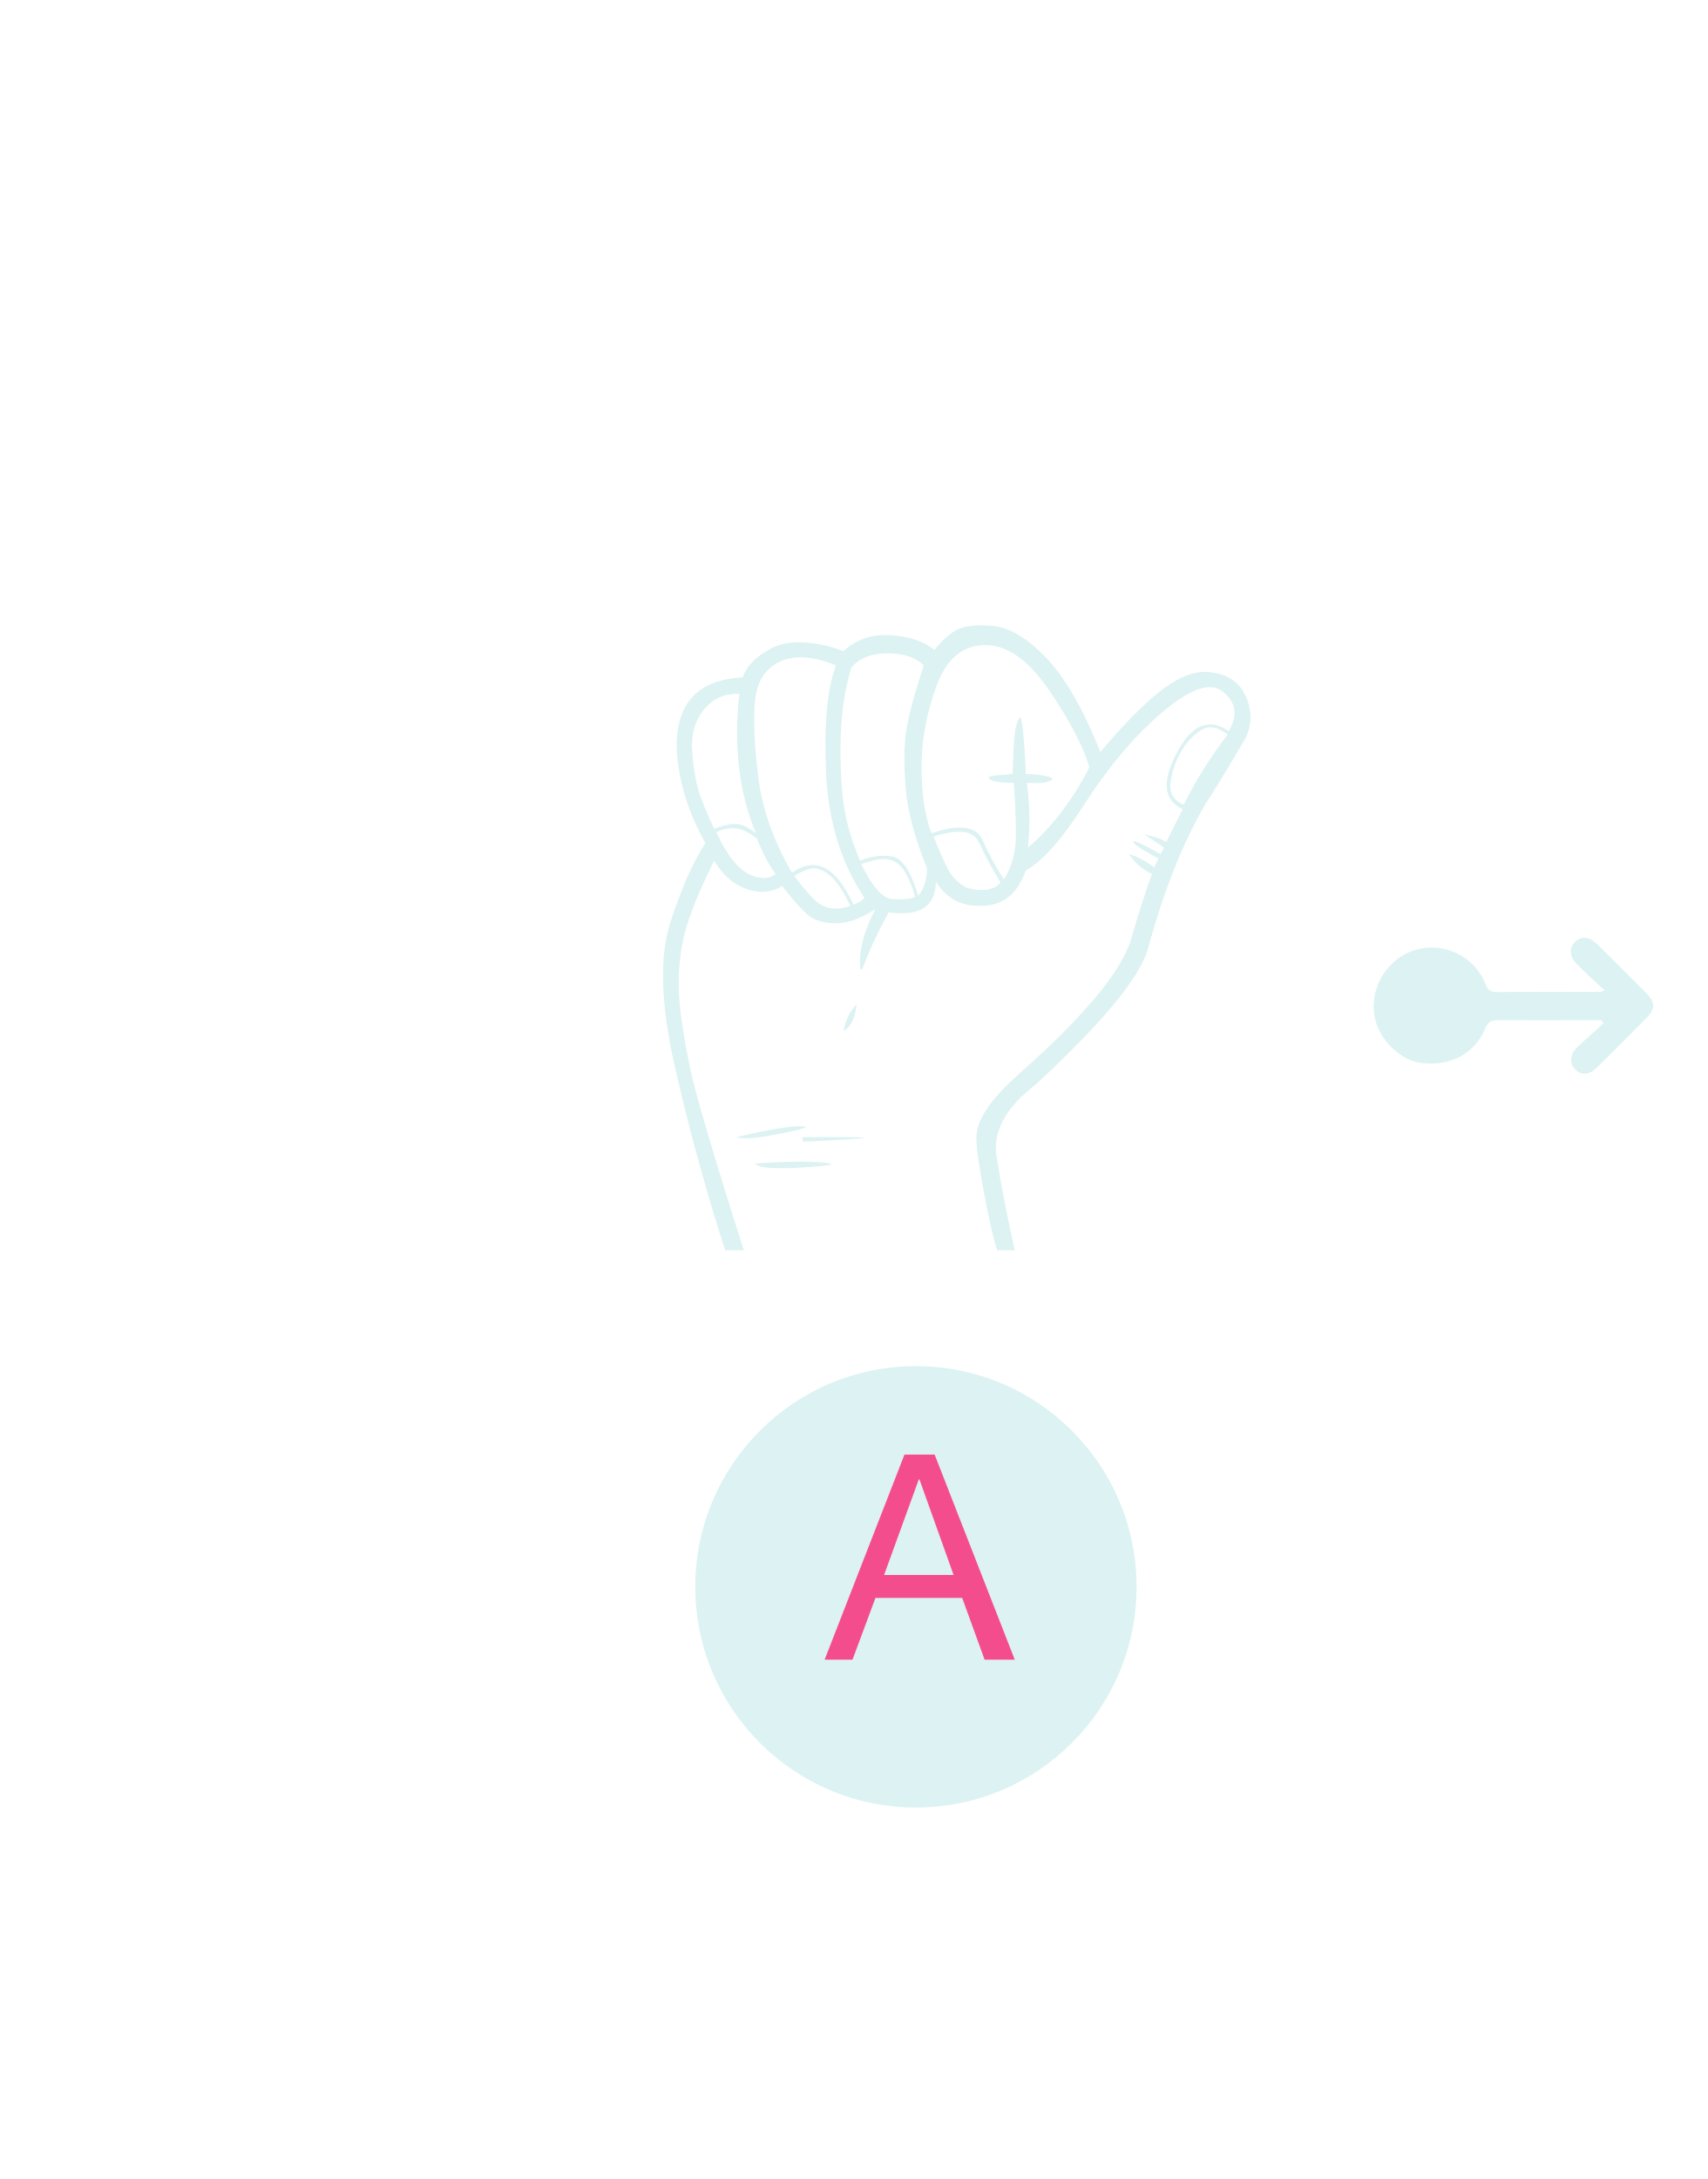
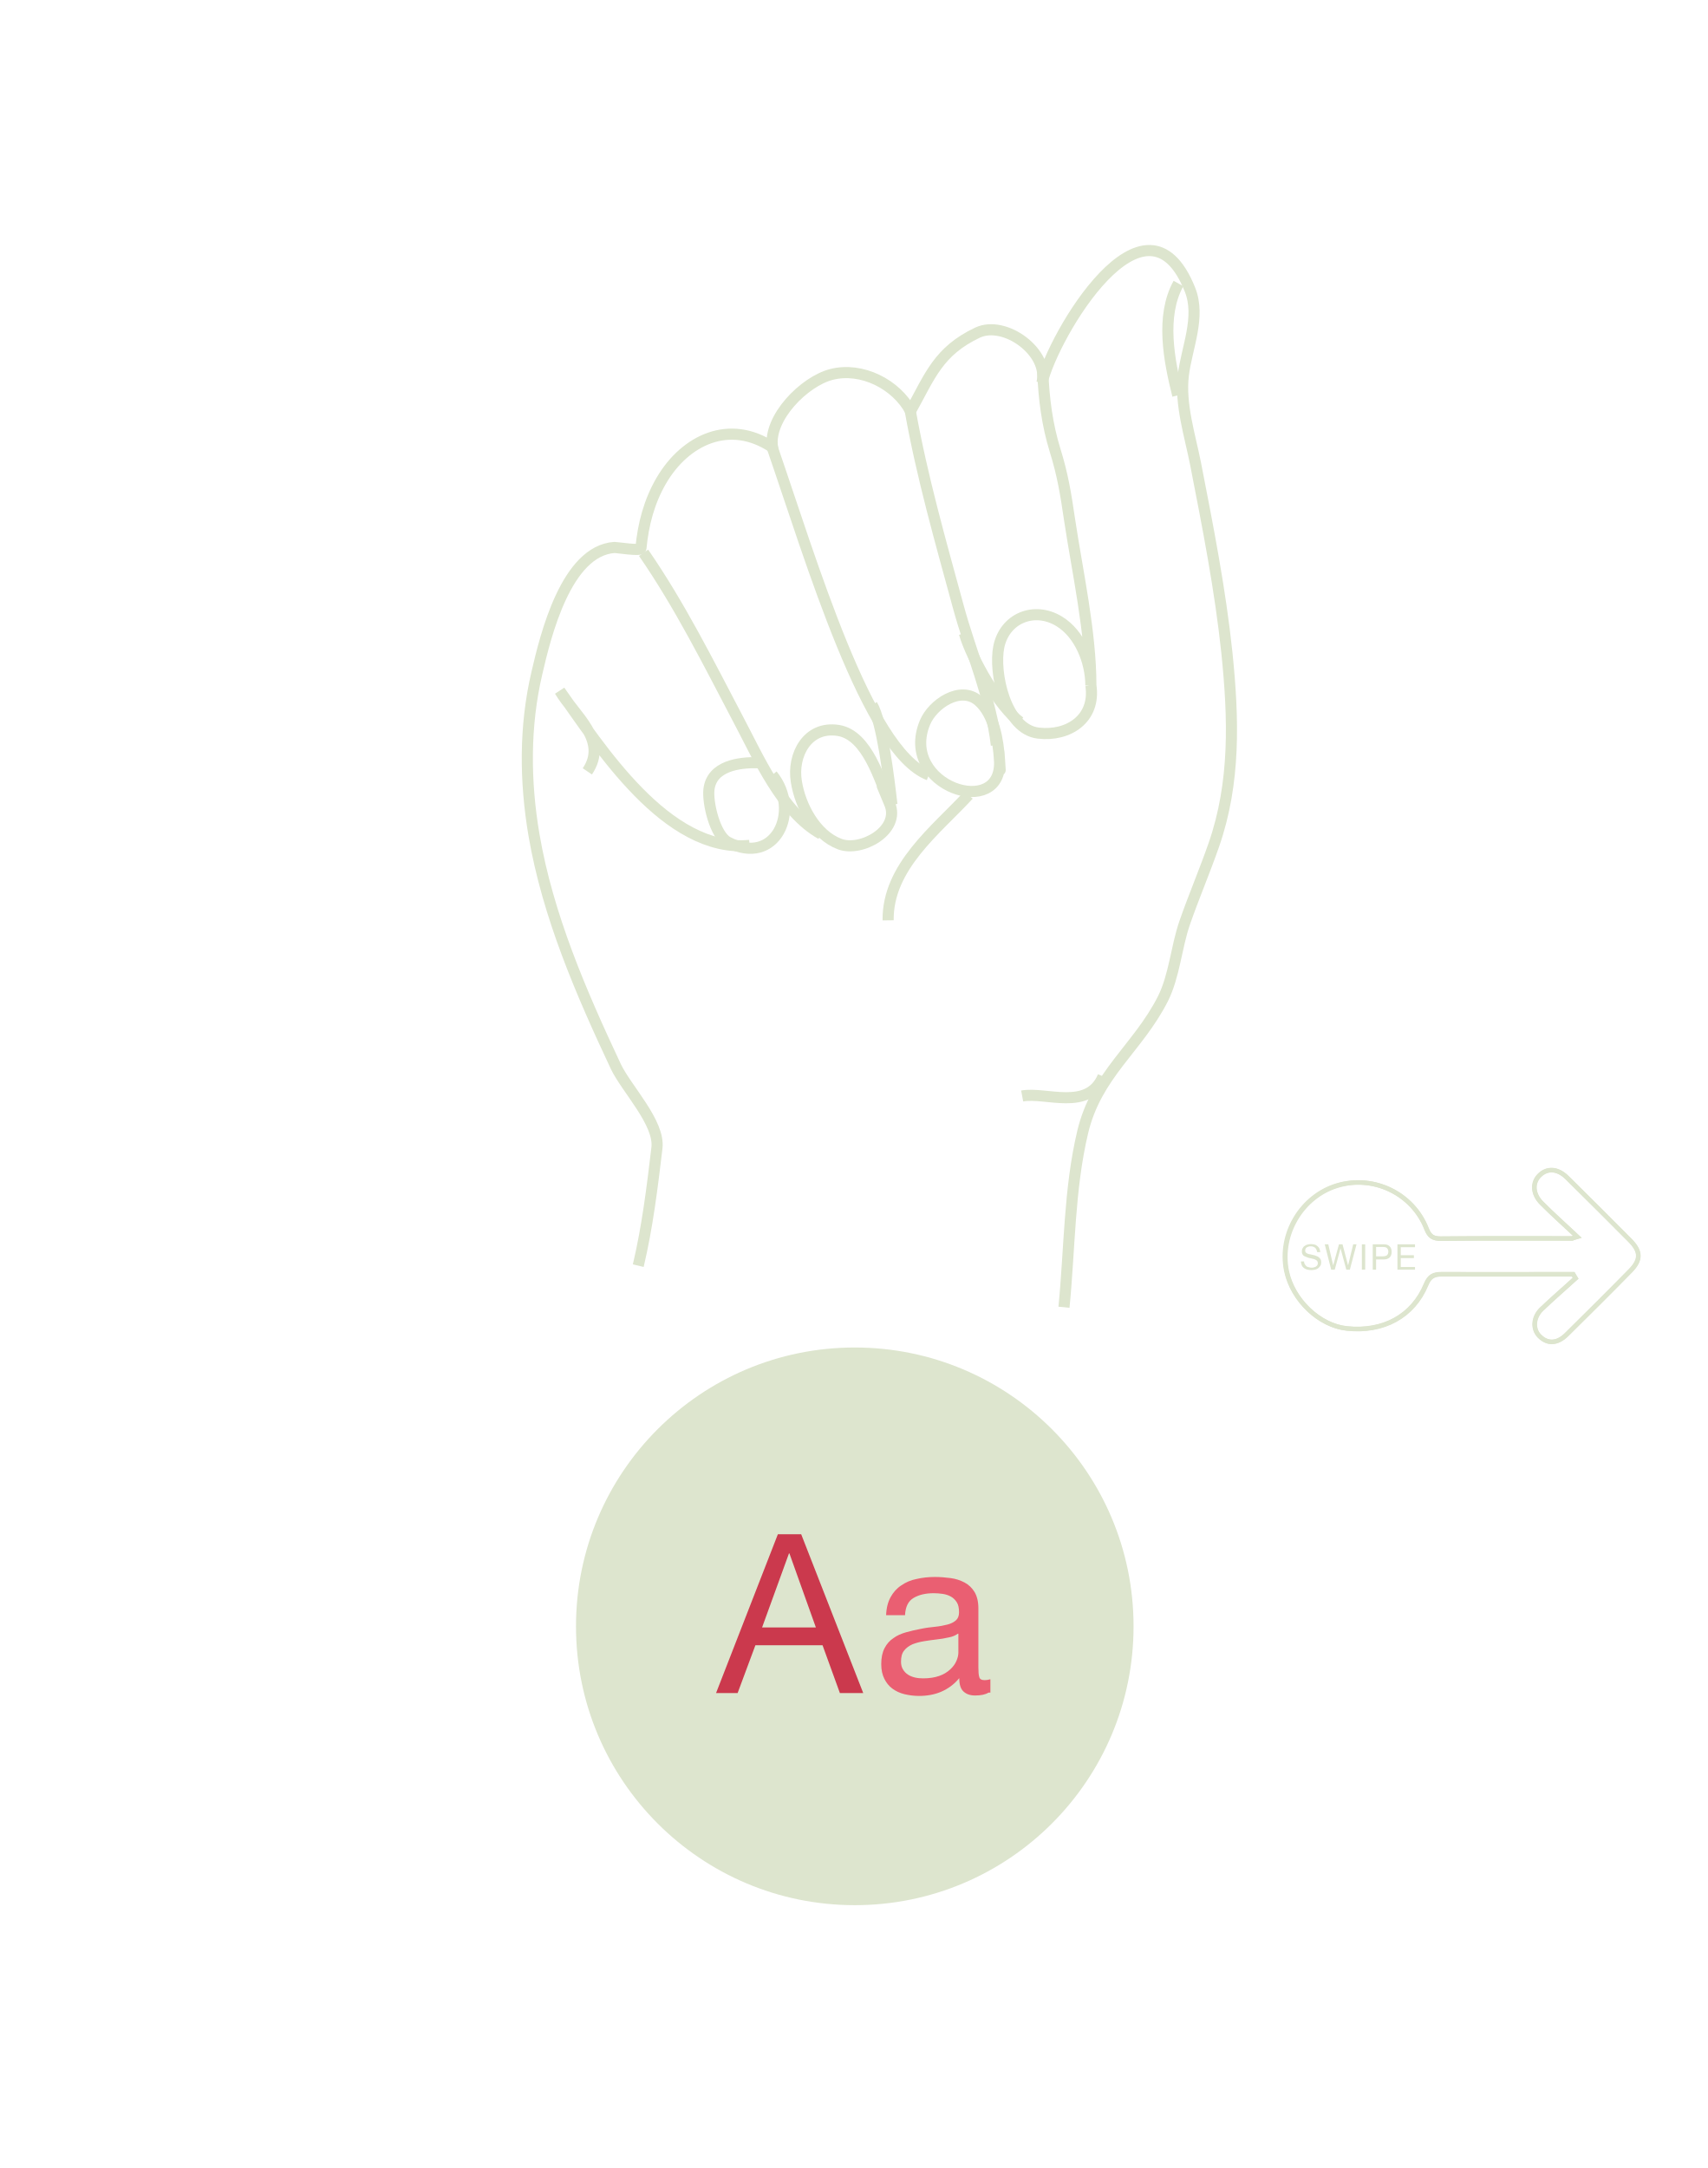
- <svg xmlns="http://www.w3.org/2000/svg" version="1.1" viewBox="0 0 768 980" enable-background="new 0 0 768 980" xml:space="preserve">
-   <g id="Layer_1">
-     <circle fill="#DDF2F2" cx="412.014" cy="713.674" r="99.255" />
-     <g enable-background="new    ">
-       <path fill="#DDF2F2" d="M524.602,378.715l7.404-14.805c-8.56-3.949-9.463-12.339-2.715-25.172    c6.74-12.831,14.561-16.117,23.444-9.871c4.272-7.233,3.285-13.24-2.962-18.014c-6.252-4.765-16.947-0.077-32.08,14.066    c-10.535,9.871-20.65,22.378-30.354,37.508c-9.707,15.139-18.345,24.847-25.91,29.12c-3.948,11.189-11.189,16.458-21.716,15.792    c-7.897,0-14.15-3.616-18.755-10.857c0,11.189-7.079,15.792-21.222,13.819c-5.269,9.872-8.808,17.358-10.612,22.456    c-1.812,5.105-2.551,4.443-2.221-1.975c0.324-6.416,2.629-13.734,6.91-21.961c-6.586,4.279-12.423,6.416-17.521,6.416    c-5.105,0-9.055-0.987-11.846-2.962c-2.799-1.974-6.995-6.578-12.585-13.819c-4.611,2.962-9.872,3.455-15.793,1.479    c-5.921-1.974-10.857-6.247-14.805-12.833c-7.896,15.793-12.669,28.218-14.313,37.263c-1.65,9.053-2.059,17.938-1.234,26.651    c0.817,8.723,2.468,18.838,4.934,30.354c2.468,11.512,10.442,38.496,23.938,80.94h-8.391    c-8.884-27.641-16.457-55.277-22.703-82.914c-6.256-27.642-6.91-49.109-1.975-64.409c4.935-15.3,10.194-27.222,15.792-35.782    c-7.574-13.488-11.846-27.146-12.832-40.964c-0.987-21.384,8.884-32.573,29.613-33.561c1.642-4.936,5.752-9.207,12.336-12.833    c6.579-3.616,15.624-3.949,27.146-0.987l5.922,1.974c5.591-5.258,12.585-7.648,20.977-7.156c8.39,0.494,15.052,2.716,19.987,6.664    c2.629-3.616,5.678-6.494,9.131-8.635c3.454-2.137,9.045-2.877,16.78-2.222c7.727,0.665,15.87,5.514,24.432,14.559    c8.552,9.055,16.61,23.122,24.184,42.2c6.579-7.897,12.831-14.637,18.753-20.235c11.514-11.183,21.386-16.449,29.613-15.792    c8.221,0.663,13.82,4.118,16.781,10.364c2.961,6.254,3.123,12.507,0.494,18.755c-5.268,9.214-11.352,19.248-18.263,30.104    c-10.202,17.445-18.754,38.83-25.665,64.162c-2.961,12.833-19.912,33.561-50.834,62.187    c-14.148,10.856-19.912,22.207-17.274,34.054c1.644,10.858,4.272,24.347,7.897,40.472h-7.897    c-1.651-4.938-3.624-13.495-5.921-25.666c-2.307-12.176-3.456-20.565-3.456-25.17c0-7.573,6.247-16.949,18.754-28.133    c30.601-26.974,47.704-47.872,51.329-62.679c3.287-11.181,6.246-20.396,8.883-27.639c-4.279-1.973-7.732-4.934-10.363-8.883    c3.615,0.986,7.404,2.96,11.351,5.921l1.976-3.947c-6.911-3.618-10.695-6.085-11.353-7.405c-0.662-1.309,3.454,0.494,12.339,5.43    l1.481-2.961l-8.883-5.922C519.337,376.248,522.629,377.406,524.602,378.715z M340.017,374.766    c-3.948-9.54-6.5-19.655-7.648-30.352c-1.158-10.688-1.073-21.469,0.247-32.328c-6.586-0.324-11.929,2.06-16.039,7.157    c-4.119,5.106-5.847,11.436-5.182,19.002c0.654,8.228,1.804,14.644,3.453,19.248c1.643,4.611,3.779,9.708,6.417,15.299    c2.961-1.31,5.923-2.051,8.884-2.22C333.107,370.411,336.394,371.805,340.017,374.766z M348.902,393.028    c-2.962-3.949-5.761-9.207-8.391-15.792c-3.624-2.962-6.91-4.52-9.869-4.688c-2.963-0.162-5.762,0.415-8.392,1.726    c4.603,10.202,9.702,16.62,15.3,19.247C342.485,395.495,346.265,395.333,348.902,393.028z M331.134,511.479    c13.819-3.293,23.358-4.938,28.626-4.938c5.258,0,2.545,1.065-8.146,3.21C340.92,511.888,334.097,512.466,331.134,511.479z     M388.879,403.887c-10.533-15.793-16.287-34.548-17.273-56.264c-0.989-21.715,0.493-37.833,4.442-48.367    c-10.534-4.273-19.088-4.766-25.666-1.481c-6.583,3.294-10.202,9.462-10.856,18.508c-0.663,9.054-0.085,20.483,1.726,34.302    c1.806,13.818,6.826,27.807,15.053,41.951c10.527-7.566,19.743-2.792,27.639,14.313    C385.918,406.191,387.559,405.204,388.879,403.887z M339.525,523.325c12.833-0.988,22.948-1.159,30.353-0.495    c7.403,0.654,4.604,1.397-8.392,2.221C348.484,525.867,341.167,525.298,339.525,523.325z M382.462,407.34    c-2.304-4.936-4.611-8.714-6.909-11.351c-2.306-2.628-4.774-4.357-7.403-5.182c-2.638-0.817-6.256,0.249-10.859,3.208    c4.273,5.599,7.565,9.376,9.872,11.351c2.298,1.974,4.85,3.047,7.65,3.208C377.604,408.744,380.158,408.33,382.462,407.34z     M361.24,513.453l-0.492-1.975C397.926,511.147,398.088,511.802,361.24,513.453z M417.012,390.561    c-5.6-13.82-8.809-25.913-9.623-36.276c-0.827-10.364-0.743-18.833,0.245-25.417c0.987-6.578,3.617-16.448,7.896-29.611    c-3.623-3.616-9.053-5.429-16.286-5.429c-7.24,0-12.669,2.143-16.288,6.416c-2.304,7.573-3.785,15.878-4.441,24.923    c-0.663,9.053-0.578,19,0.247,29.859c0.819,10.858,3.532,21.553,8.144,32.08c4.603-1.975,9.292-2.628,14.065-1.975    c4.766,0.665,8.799,6.588,12.092,17.769C415.691,399.614,417.012,395.495,417.012,390.561z M379.501,463.605    c0.988-5.261,2.962-9.207,5.922-11.847C384.438,458.345,382.462,462.293,379.501,463.605z M411.582,403.392    c-0.986-4.271-2.638-8.219-4.937-11.844c-2.636-4.273-6.745-5.922-12.338-4.935l-6.91,1.974    c4.938,10.202,9.626,15.469,14.067,15.792C405.906,404.711,409.276,404.379,411.582,403.392z M490.053,345.156    c-2.635-9.208-8.633-20.73-18.013-34.548c-9.376-13.82-19.085-20.644-29.118-20.483c-10.04,0.171-17.273,6.338-21.716,18.508    c-4.442,12.176-6.663,24.268-6.663,36.275c0,12.016,1.48,21.963,4.442,29.859c12.5-4.271,20.15-3.284,22.948,2.963    c2.793,6.254,6,12.176,9.623,17.765c3.617-5.589,5.432-12.253,5.432-19.988c0-7.727-0.332-15.547-0.988-23.444    c-5.268,0-8.637-0.409-10.117-1.234c-1.482-0.817-1.482-1.396,0-1.728c1.479-0.322,4.688-0.655,9.623-0.987    c0.322-11.844,0.818-18.916,1.48-21.22c0.654-2.299,1.232-3.703,1.729-4.195c0.492-0.494,0.987,1.48,1.479,5.921    c0.492,4.443,0.9,10.942,1.233,19.494c3.285,0,6.416,0.333,9.378,0.987c2.962,0.663,3.37,1.404,1.233,2.221    c-2.145,0.827-5.515,1.073-10.119,0.741c1.312,9.547,1.483,19.248,0.494,29.12C472.943,372.299,482.158,360.293,490.053,345.156z     M450.078,396.977c-3.949-6.578-7.156-12.585-9.623-18.014c-2.468-5.431-9.301-6.332-20.484-2.716    c2.299,5.923,4.443,10.781,6.418,14.56c1.974,3.786,4.936,6.664,8.883,8.638C442.182,401.096,447.117,400.27,450.078,396.977z     M552.242,330.348c-4.613-3.616-8.721-4.195-12.34-1.728c-3.625,2.468-6.584,5.76-8.885,9.872    c-2.305,4.117-3.784,8.561-4.439,13.325c-0.664,4.773,1.312,8.144,5.922,10.118C537.436,351.74,544.014,341.207,552.242,330.348z" />
-     </g>
-     <g enable-background="new    ">
-       <path fill="#F44D8D" d="M420.433,654.197l36.052,92.261h-13.568l-10.078-27.781h-39.025l-10.336,27.781h-12.534l35.922-92.261    H420.433L420.433,654.197z M428.961,708.34l-15.377-43.03h-0.259l-15.636,43.03H428.961z" />
-     </g>
-     <path fill="#DDF2F2" d="M721.869,445.466c-4.67-4.354-8.787-8.073-12.666-11.952c-3.164-3.168-3.402-7.207-0.786-9.816   c2.771-2.769,6.489-2.531,9.815,0.712c7.516,7.441,14.958,14.801,22.398,22.321c3.954,3.958,4.038,6.964,0.158,10.923   c-7.441,7.598-15.041,15.118-22.635,22.635c-3.406,3.327-6.887,3.403-9.737,0.555c-2.376-2.451-2.218-6.567,0.713-9.496   c3.952-3.799,8.149-7.439,12.188-11.081c-0.317-0.475-0.636-0.949-0.87-1.424c-2.452,0-4.824,0-7.2,0   c-13.223,0-26.36,0.08-39.578,0c-2.849,0-4.355,0.791-5.54,3.639c-4.674,11.321-15.279,17.018-28.178,15.671   c-9.817-1.028-19.393-10.133-21.528-20.5c-2.615-13.058,5.46-26.594,18.126-30.395c12.899-3.877,26.752,2.771,31.738,15.437   c1.031,2.613,2.294,3.48,5.068,3.48c15.589-0.159,31.104-0.08,46.698-0.08C720.129,446.018,720.367,445.938,721.869,445.466z" />
-   </g>
-   <g id="Layer_2">
- </g>
+ <svg xmlns="http://www.w3.org/2000/svg" version="1.1" viewBox="0 0 768 975" enable-background="new 0 0 768 975" xml:space="preserve">
+   <circle fill="#DDE5CE" cx="384.5" cy="731.4" r="125.4" />
+   <path fill="#CB394D" d="M360.4 690l27.9 71.4h-10.5l-7.8-21.5h-30.2l-8 21.5h-9.7l27.8-71.4H360.4zM367 731.9l-11.9-33.3h-0.2l-12.1 33.3H367z" />
+   <path fill="#EA5F72" d="M444.7 761.2c-1.5 0.9-3.5 1.3-6.1 1.3 -2.2 0-3.9-0.6-5.2-1.8 -1.3-1.2-1.9-3.2-1.9-6 -2.3 2.8-5.1 4.8-8.1 6.1s-6.4 1.9-10 1.9c-2.3 0-4.5-0.3-6.6-0.8 -2.1-0.5-3.9-1.4-5.4-2.5 -1.5-1.1-2.7-2.6-3.6-4.4 -0.9-1.8-1.4-4-1.4-6.6 0-2.9 0.5-5.3 1.5-7.2 1-1.9 2.3-3.4 4-4.5 1.6-1.2 3.5-2 5.6-2.6 2.1-0.6 4.3-1.1 6.4-1.5 2.3-0.5 4.6-0.8 6.7-1 2.1-0.2 4-0.6 5.6-1 1.6-0.4 2.9-1.1 3.8-1.9 0.9-0.8 1.4-2 1.4-3.6 0-1.9-0.3-3.4-1-4.5 -0.7-1.1-1.6-2-2.7-2.6 -1.1-0.6-2.3-1-3.7-1.2 -1.4-0.2-2.7-0.3-4-0.3 -3.6 0-6.6 0.7-9 2.1 -2.4 1.4-3.7 3.9-3.9 7.8h-8.5c0.1-3.2 0.8-5.9 2-8.1 1.2-2.2 2.8-4 4.8-5.3 2-1.4 4.3-2.4 6.9-2.9 2.6-0.6 5.3-0.9 8.3-0.9 2.3 0 4.7 0.2 7 0.5 2.3 0.3 4.4 1 6.3 2 1.9 1 3.4 2.5 4.5 4.3 1.1 1.9 1.7 4.3 1.7 7.3v26.5c0 2 0.1 3.5 0.4 4.4 0.2 0.9 1 1.4 2.4 1.4 0.7 0 1.6-0.1 2.6-0.4V761.2zM430.9 734.7c-1.1 0.8-2.5 1.4-4.2 1.7 -1.7 0.4-3.5 0.7-5.4 0.9 -1.9 0.2-3.8 0.5-5.7 0.8 -1.9 0.3-3.7 0.8-5.2 1.4 -1.5 0.7-2.8 1.6-3.7 2.8 -1 1.2-1.4 2.9-1.4 5 0 1.4 0.3 2.6 0.9 3.5 0.6 1 1.3 1.7 2.2 2.3 0.9 0.6 1.9 1 3.1 1.3s2.5 0.4 3.8 0.4c2.8 0 5.2-0.4 7.2-1.1s3.6-1.7 4.9-2.9c1.3-1.2 2.2-2.4 2.8-3.8s0.9-2.6 0.9-3.8V734.7z" />
+   <path fill="none" stroke="#DDE5CE" stroke-width="5" stroke-miterlimit="10" d="M478.6 587.9c2.6-26.2 2.3-52.9 8.4-78.7 6.2-26.1 24.7-37.6 36.1-60 5.2-10.4 6-23.2 9.8-34.2 4.1-11.8 9-23.2 13.1-35 9.8-28.1 8.9-57 5.9-86.3 -3-28.6-8.6-56.9-14.1-85.1 -2.5-12.7-7.1-26.8-5.5-39.9 1.5-12.3 7.9-26.1 3-38.4 -20-50.2-61.6 20.6-66.6 41.9 3.4-13.6-16.6-28.4-29-22.6 -17.5 8.3-21.3 19.3-30.1 35.3 -6.5-12.1-22-20-35.6-16.5 -12.2 3.1-28.6 19.6-26.5 32.8 -19.3-12.9-39.3-3.4-50 14.9 -5.5 9.4-8.2 19.8-9.2 30.5 -0.1 1.3-10.7-0.4-11.9-0.4 -21.7 1.5-31 39.6-34.9 56.5 -5.6 23.9-5.4 48.7-1.3 72.8 6.2 36.3 21.2 70.9 36.8 104.1 4.8 10.1 19.9 25.4 18.5 36.7 -2.1 17.7-4.3 35.6-8.4 52.9" />
+   <path fill="none" stroke="#DDE5CE" stroke-width="5" stroke-miterlimit="10" d="M459.8 492.9c10.6-2 29.7 7 36.4-8.8" />
+   <path fill="none" stroke="#DDE5CE" stroke-width="5" stroke-miterlimit="10" d="M469.1 167.4c0.4 11.8 2 23.8 5.5 35.1 3.4 10.9 4.8 19.5 6.5 31.1 3.6 23.9 9.6 50.5 9.6 74.7 0-10.6-4.9-23.2-14.3-28.9 -11.2-6.8-24.4-1.4-27.1 11.4 -2.4 11.7 3 37.2 17.8 38.9 13.5 1.6 25.9-6.5 23.6-21.5" />
+   <path fill="none" stroke="#DDE5CE" stroke-width="5" stroke-miterlimit="10" d="M409.5 185c5.3 29.6 13.6 58.6 21.5 87.6 5.6 20.7 14.7 41.1 17.2 62.5" />
+   <path fill="none" stroke="#DDE5CE" stroke-width="5" stroke-miterlimit="10" d="M449.6 341.7c-0.6-8.7-2.4-20.4-9.4-26.5 -8.2-7.1-20.7 1.5-24.1 9.7C404.1 353.6 451.4 369 449.6 341.7 448.7 328.9 450.6 356.9 449.6 341.7z" />
+   <path fill="none" stroke="#DDE5CE" stroke-width="5" stroke-miterlimit="10" d="M435.7 357.5c-14.6 15.8-36.5 32.3-36.2 56.4" />
+   <path fill="none" stroke="#DDE5CE" stroke-width="5" stroke-miterlimit="10" d="M347.4 201.3c17.4 50.3 42.8 136.8 70.4 147.2" />
+   <path fill="none" stroke="#DDE5CE" stroke-width="5" stroke-miterlimit="10" d="M400.2 361.5c-4.3-10.2-9.9-30.9-23.1-33 -14-2.2-20.8 11.2-18.9 22.9 1.7 11 8.6 24.1 19.5 28.2C387.4 383.3 405.2 373.4 400.2 361.5 391.1 339.7 403.7 369.7 400.2 361.5z" />
+   <path fill="none" stroke="#DDE5CE" stroke-width="5" stroke-miterlimit="10" d="M369.4 375.1c-17.8-9.9-28.4-34.8-37.5-51.9 -13.3-25.3-26.1-51-42.4-74.6" />
+   <path fill="none" stroke="#DDE5CE" stroke-width="5" stroke-miterlimit="10" d="M341 343c-8.6-0.2-20.8 1.4-22.1 12 -0.7 6 2.7 20.6 8.5 23.7 21.5 11.3 33-14.2 20-30.2" />
+   <path fill="none" stroke="#DDE5CE" stroke-width="5" stroke-miterlimit="10" d="M337.2 380.2c-37.4 3.5-67.5-44.4-85.4-69.5 6.8 11.4 21.9 22.1 12.4 36.2" />
+   <path fill="none" stroke="#DDE5CE" stroke-width="5" stroke-miterlimit="10" d="M530.1 127.5c-8.1 14.6-4.3 34.5-0.3 50.3" />
+   <path fill="none" stroke="#DDE5CE" stroke-width="5" stroke-miterlimit="10" d="M401.2 361.8c-1.4-12.2-4.4-37.1-8.9-44.8" />
+   <path fill="none" stroke="#DDE5CE" stroke-width="5" stroke-miterlimit="10" d="M458.8 324.7c-9.3-6.8-21.7-28.3-25-39.9" />
+   <path fill-rule="evenodd" clip-rule="evenodd" fill="none" stroke="#DDE5CE" stroke-width="2" stroke-miterlimit="10" d="M709.5 556.2c-1.9 0.5-2.2 0.7-2.5 0.7 -19.7 0-39.3-0.1-59 0.1 -3.5 0-5.1-1-6.4-4.4 -6.2-15.9-23.8-24.3-40.1-19.5 -16.1 4.8-26.3 21.9-22.9 38.4 2.7 13.1 14.7 24.6 27.2 25.9 16.4 1.7 29.7-5.5 35.6-19.8 1.5-3.6 3.3-4.6 7-4.6 16.7 0.1 33.3 0 50 0 3.1 0 6.1 0 9.2 0 0.4 0.6 0.8 1.2 1.1 1.8 -5.1 4.7-10.4 9.2-15.4 14 -3.7 3.6-4 8.9-0.9 12 3.6 3.7 8 3.6 12.3-0.7 9.6-9.5 19.2-19 28.6-28.6 4.9-5 4.8-8.7-0.2-13.8 -9.4-9.5-18.8-18.8-28.3-28.2 -4.2-4.1-8.9-4.4-12.4-0.9 -3.3 3.3-3 8.4 1 12.4C698.4 546.1 703.7 550.7 709.5 556.2z" />
+   <path fill-rule="evenodd" clip-rule="evenodd" fill="none" stroke="#DDE5CE" stroke-width="2" stroke-miterlimit="10" d="M709.5 556.2c-5.9-5.5-11.1-10.2-16-15.1 -4-4-4.3-9.1-1-12.4 3.5-3.5 8.2-3.2 12.4 0.9 9.5 9.4 18.9 18.7 28.3 28.2 5 5 5.1 8.8 0.2 13.8 -9.4 9.6-19 19.1-28.6 28.6 -4.3 4.2-8.7 4.3-12.3 0.7 -3-3.1-2.8-8.3 0.9-12 5-4.8 10.3-9.4 15.4-14 -0.4-0.6-0.8-1.2-1.1-1.8 -3.1 0-6.1 0-9.1 0 -16.7 0-33.3 0.1-50 0 -3.6 0-5.5 1-7 4.6 -5.9 14.3-19.3 21.5-35.6 19.8 -12.4-1.3-24.5-12.8-27.2-25.9 -3.3-16.5 6.9-33.6 22.9-38.4 16.3-4.9 33.8 3.5 40.1 19.5 1.3 3.3 2.9 4.4 6.4 4.4 19.7-0.2 39.3-0.1 59-0.1C707.3 556.9 707.6 556.8 709.5 556.2z" />
+   <path fill="#DDE5CE" d="M591.5 561.1c-0.5-0.4-1.2-0.6-1.9-0.6 -0.3 0-0.6 0-0.9 0.1 -0.3 0.1-0.6 0.2-0.8 0.3s-0.4 0.4-0.6 0.6c-0.1 0.3-0.2 0.6-0.2 0.9 0 0.4 0.1 0.6 0.3 0.9 0.2 0.2 0.5 0.4 0.8 0.5 0.3 0.1 0.7 0.3 1.2 0.3 0.4 0.1 0.9 0.2 1.3 0.3 0.5 0.1 0.9 0.2 1.3 0.4 0.4 0.1 0.8 0.3 1.2 0.6s0.6 0.6 0.8 0.9 0.3 0.8 0.3 1.4c0 0.6-0.1 1.1-0.4 1.6 -0.3 0.4-0.6 0.8-1 1.1 -0.4 0.3-0.9 0.5-1.4 0.6 -0.5 0.1-1.1 0.2-1.6 0.2 -0.6 0-1.2-0.1-1.8-0.2 -0.6-0.2-1.1-0.4-1.5-0.7 -0.4-0.3-0.8-0.7-1-1.2s-0.4-1.1-0.4-1.8h1.4c0 0.5 0.1 0.9 0.3 1.2s0.4 0.6 0.7 0.9 0.7 0.4 1.1 0.5c0.4 0.1 0.8 0.2 1.2 0.2 0.3 0 0.7 0 1-0.1 0.3-0.1 0.7-0.2 0.9-0.3 0.3-0.2 0.5-0.4 0.7-0.6 0.2-0.3 0.3-0.6 0.3-1 0-0.4-0.1-0.7-0.3-1s-0.5-0.4-0.8-0.6c-0.3-0.2-0.7-0.3-1.2-0.4 -0.4-0.1-0.9-0.2-1.3-0.3 -0.5-0.1-0.9-0.2-1.3-0.4s-0.8-0.3-1.2-0.5 -0.6-0.5-0.8-0.8 -0.3-0.8-0.3-1.3c0-0.6 0.1-1.1 0.4-1.5 0.2-0.4 0.5-0.8 0.9-1 0.4-0.3 0.8-0.5 1.3-0.6 0.5-0.1 1-0.2 1.5-0.2 0.6 0 1.1 0.1 1.6 0.2 0.5 0.1 0.9 0.4 1.3 0.7s0.7 0.7 0.9 1.1 0.3 1 0.4 1.6h-1.4C592.3 562.1 592 561.5 591.5 561.1z" />
+   <path fill="#DDE5CE" d="M605.6 571l-2.6-9.6h0l-2.6 9.6h-1.6l-2.9-11.4h1.6l2.2 9.5h0l2.6-9.5h1.6l2.5 9.5h0l2.3-9.5h1.5L607.2 571H605.6z" />
+   <path fill="#DDE5CE" d="M614.1 559.6V571h-1.5v-11.4H614.1z" />
+   <path fill="#DDE5CE" d="M622.5 559.6c1.2 0 2 0.3 2.6 0.9s0.9 1.4 0.9 2.5 -0.3 1.9-0.9 2.5 -1.5 0.9-2.6 0.9h-3.5V571h-1.5v-11.4H622.5zM622 565c0.9 0 1.5-0.2 1.9-0.5 0.4-0.4 0.6-0.9 0.6-1.6s-0.2-1.2-0.6-1.6c-0.4-0.4-1-0.5-1.9-0.5h-3v4.2H622z" />
+   <path fill="#DDE5CE" d="M636.5 559.6v1.3h-6.4v3.6h5.9v1.3h-5.9v4h6.4V571h-7.9v-11.4H636.5z" />
</svg>
